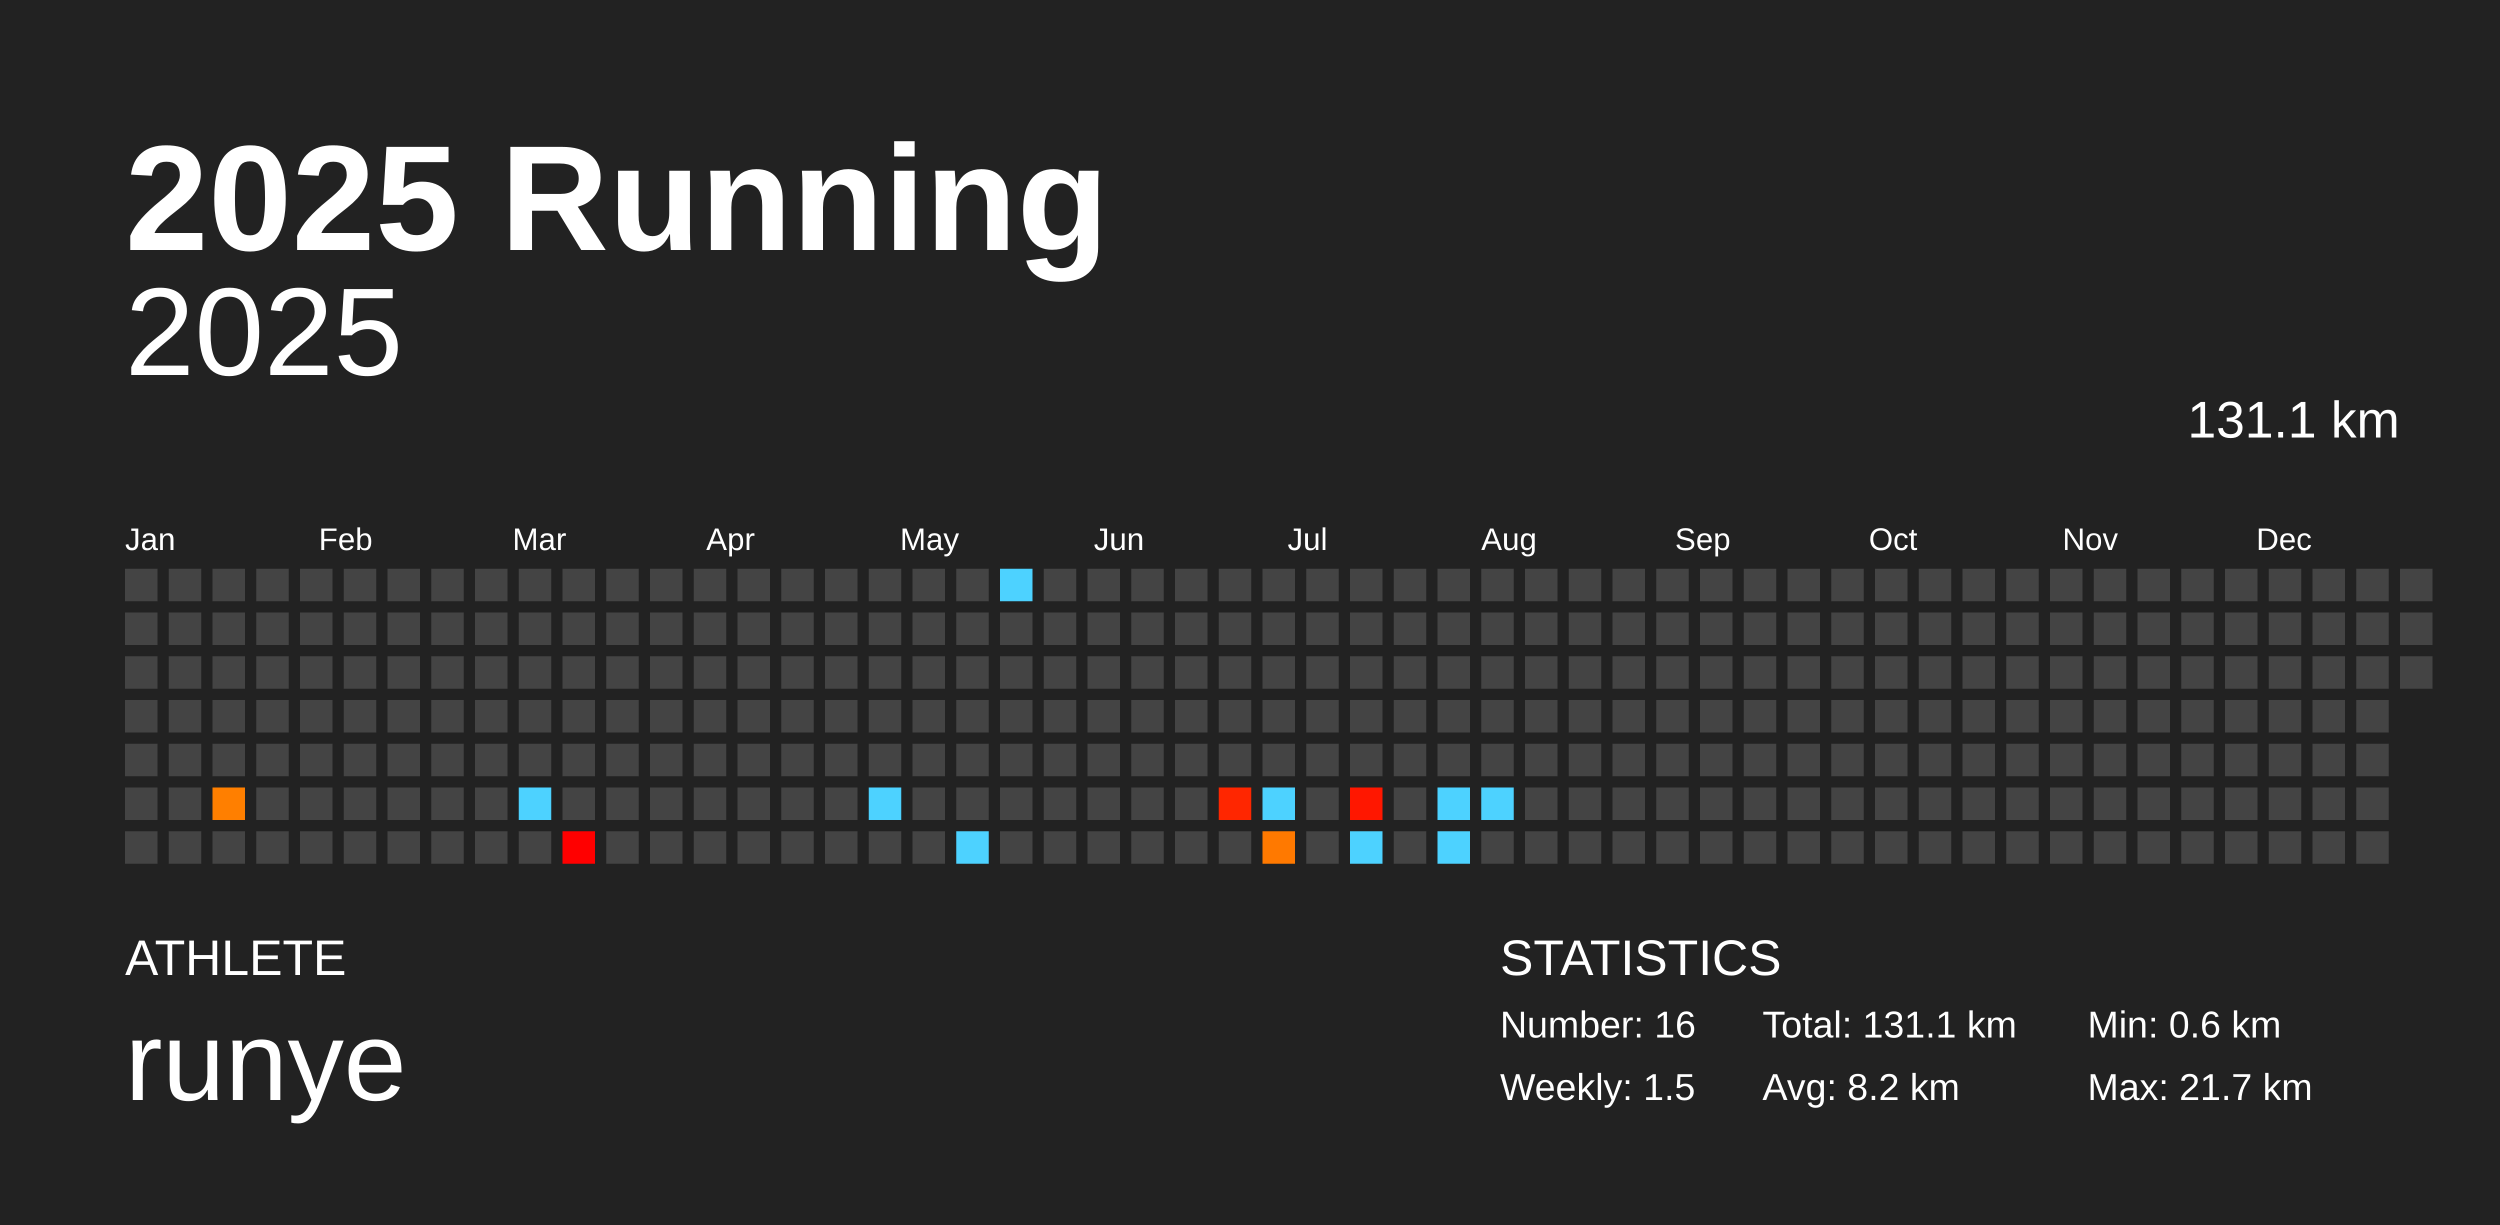
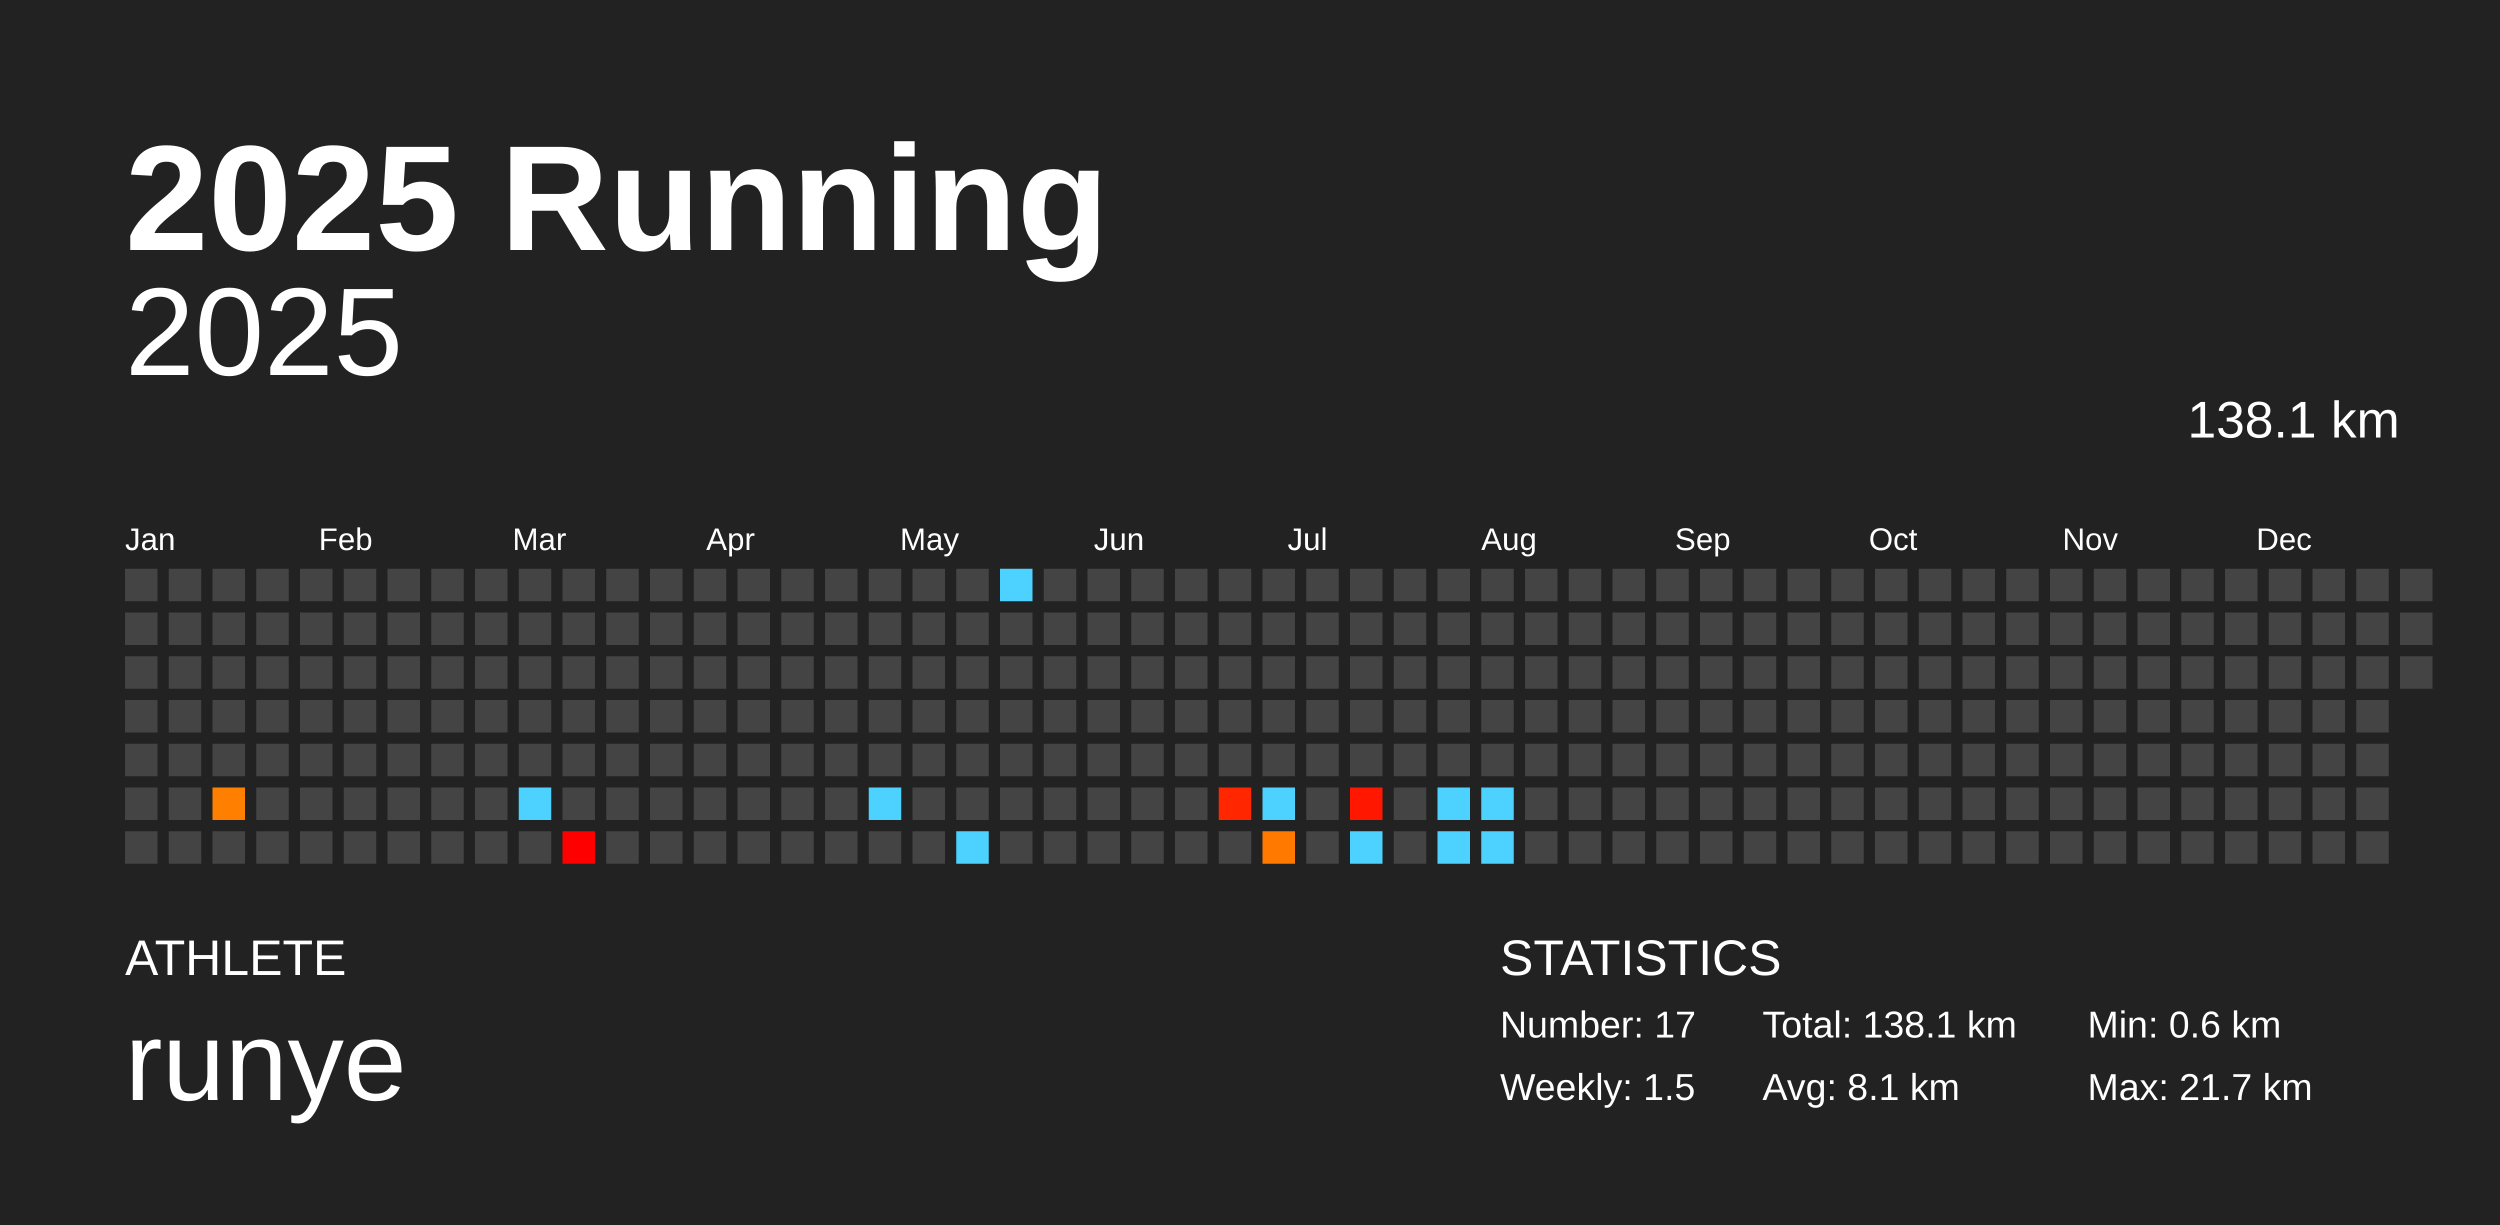
<svg xmlns="http://www.w3.org/2000/svg" baseProfile="full" height="98mm" version="1.1" viewBox="0,0,200,98" width="200mm">
  <defs />
  <rect fill="#222222" height="98" width="200" x="0" y="0" />
  <text fill="#FFFFFF" style="font-size:12px; font-family:Arial; font-weight:bold;" x="10" y="20">2025 Running</text>
  <text fill="#FFFFFF" style="font-size:4px; font-family:Arial" x="10" y="78">ATHLETE</text>
  <text fill="#FFFFFF" style="font-size:9px; font-family:Arial" x="10" y="88">runye</text>
  <text fill="#FFFFFF" style="font-size:4px; font-family:Arial" x="120" y="78">STATISTICS</text>
-   <text fill="#FFFFFF" style="font-size:3px; font-family:Arial" x="120" y="83">Number: 16</text>
+   <text fill="#FFFFFF" style="font-size:3px; font-family:Arial" x="120" y="83">Number: 17</text>
  <text fill="#FFFFFF" style="font-size:3px; font-family:Arial" x="120" y="88">Weekly: 1.5</text>
-   <text fill="#FFFFFF" style="font-size:3px; font-family:Arial" x="141" y="83">Total: 131.1 km</text>
-   <text fill="#FFFFFF" style="font-size:3px; font-family:Arial" x="141" y="88">Avg: 8.2 km</text>
+   <text fill="#FFFFFF" style="font-size:3px; font-family:Arial" x="141" y="83">Total: 138.1 km</text>
+   <text fill="#FFFFFF" style="font-size:3px; font-family:Arial" x="141" y="88">Avg: 8.1 km</text>
  <text fill="#FFFFFF" style="font-size:3px; font-family:Arial" x="167" y="83">Min: 0.6 km</text>
  <text fill="#FFFFFF" style="font-size:3px; font-family:Arial" x="167" y="88">Max: 21.7 km</text>
  <text alignment-baseline="hanging" fill="#FFFFFF" style="font-size:10.0px; font-family:Arial;" x="10" y="30">2025</text>
-   <text alignment-baseline="hanging" fill="#FFFFFF" style="font-size:4.125px; font-family:Arial;" x="175" y="35">131.1 km</text>
+   <text alignment-baseline="hanging" fill="#FFFFFF" style="font-size:4.125px; font-family:Arial;" x="175" y="35">138.1 km</text>
  <text fill="#FFFFFF" style="font-size:2.5px; font-family:Arial" x="10.0" y="44">Jan</text>
  <text fill="#FFFFFF" style="font-size:2.5px; font-family:Arial" x="25.5" y="44">Feb</text>
  <text fill="#FFFFFF" style="font-size:2.5px; font-family:Arial" x="41.0" y="44">Mar</text>
  <text fill="#FFFFFF" style="font-size:2.5px; font-family:Arial" x="56.5" y="44">Apr</text>
  <text fill="#FFFFFF" style="font-size:2.5px; font-family:Arial" x="72.0" y="44">May</text>
  <text fill="#FFFFFF" style="font-size:2.5px; font-family:Arial" x="87.5" y="44">Jun</text>
  <text fill="#FFFFFF" style="font-size:2.5px; font-family:Arial" x="103.0" y="44">Jul</text>
  <text fill="#FFFFFF" style="font-size:2.5px; font-family:Arial" x="118.5" y="44">Aug</text>
  <text fill="#FFFFFF" style="font-size:2.5px; font-family:Arial" x="134.0" y="44">Sep</text>
  <text fill="#FFFFFF" style="font-size:2.5px; font-family:Arial" x="149.5" y="44">Oct</text>
  <text fill="#FFFFFF" style="font-size:2.5px; font-family:Arial" x="165.0" y="44">Nov</text>
  <text fill="#FFFFFF" style="font-size:2.5px; font-family:Arial" x="180.5" y="44">Dec</text>
  <rect fill="#444444" height="2.6" width="2.6" x="10.0" y="45.5" />
  <rect fill="#444444" height="2.6" width="2.6" x="10.0" y="49.0" />
  <rect fill="#444444" height="2.6" width="2.6" x="10.0" y="52.5" />
  <rect fill="#444444" height="2.6" width="2.6" x="10.0" y="56.0" />
  <rect fill="#444444" height="2.6" width="2.6" x="10.0" y="59.5" />
  <rect fill="#444444" height="2.6" width="2.6" x="10.0" y="63.0" />
  <rect fill="#444444" height="2.6" width="2.6" x="10.0" y="66.5" />
  <rect fill="#444444" height="2.6" width="2.6" x="13.5" y="45.5" />
  <rect fill="#444444" height="2.6" width="2.6" x="13.5" y="49.0" />
  <rect fill="#444444" height="2.6" width="2.6" x="13.5" y="52.5" />
  <rect fill="#444444" height="2.6" width="2.6" x="13.5" y="56.0" />
  <rect fill="#444444" height="2.6" width="2.6" x="13.5" y="59.5" />
  <rect fill="#444444" height="2.6" width="2.6" x="13.5" y="63.0" />
  <rect fill="#444444" height="2.6" width="2.6" x="13.5" y="66.5" />
  <rect fill="#444444" height="2.6" width="2.6" x="17.0" y="45.5" />
  <rect fill="#444444" height="2.6" width="2.6" x="17.0" y="49.0" />
  <rect fill="#444444" height="2.6" width="2.6" x="17.0" y="52.5" />
  <rect fill="#444444" height="2.6" width="2.6" x="17.0" y="56.0" />
  <rect fill="#444444" height="2.6" width="2.6" x="17.0" y="59.5" />
  <rect fill="#ff7f00" height="2.6" width="2.6" x="17.0" y="63.0" />
  <rect fill="#444444" height="2.6" width="2.6" x="17.0" y="66.5" />
  <rect fill="#444444" height="2.6" width="2.6" x="20.5" y="45.5" />
  <rect fill="#444444" height="2.6" width="2.6" x="20.5" y="49.0" />
  <rect fill="#444444" height="2.6" width="2.6" x="20.5" y="52.5" />
  <rect fill="#444444" height="2.6" width="2.6" x="20.5" y="56.0" />
  <rect fill="#444444" height="2.6" width="2.6" x="20.5" y="59.5" />
  <rect fill="#444444" height="2.6" width="2.6" x="20.5" y="63.0" />
  <rect fill="#444444" height="2.6" width="2.6" x="20.5" y="66.5" />
  <rect fill="#444444" height="2.6" width="2.6" x="24.0" y="45.5" />
  <rect fill="#444444" height="2.6" width="2.6" x="24.0" y="49.0" />
  <rect fill="#444444" height="2.6" width="2.6" x="24.0" y="52.5" />
  <rect fill="#444444" height="2.6" width="2.6" x="24.0" y="56.0" />
  <rect fill="#444444" height="2.6" width="2.6" x="24.0" y="59.5" />
  <rect fill="#444444" height="2.6" width="2.6" x="24.0" y="63.0" />
  <rect fill="#444444" height="2.6" width="2.6" x="24.0" y="66.5" />
  <rect fill="#444444" height="2.6" width="2.6" x="27.5" y="45.5" />
  <rect fill="#444444" height="2.6" width="2.6" x="27.5" y="49.0" />
  <rect fill="#444444" height="2.6" width="2.6" x="27.5" y="52.5" />
  <rect fill="#444444" height="2.6" width="2.6" x="27.5" y="56.0" />
  <rect fill="#444444" height="2.6" width="2.6" x="27.5" y="59.5" />
  <rect fill="#444444" height="2.6" width="2.6" x="27.5" y="63.0" />
  <rect fill="#444444" height="2.6" width="2.6" x="27.5" y="66.5" />
  <rect fill="#444444" height="2.6" width="2.6" x="31.0" y="45.5" />
  <rect fill="#444444" height="2.6" width="2.6" x="31.0" y="49.0" />
  <rect fill="#444444" height="2.6" width="2.6" x="31.0" y="52.5" />
  <rect fill="#444444" height="2.6" width="2.6" x="31.0" y="56.0" />
  <rect fill="#444444" height="2.6" width="2.6" x="31.0" y="59.5" />
  <rect fill="#444444" height="2.6" width="2.6" x="31.0" y="63.0" />
  <rect fill="#444444" height="2.6" width="2.6" x="31.0" y="66.5" />
  <rect fill="#444444" height="2.6" width="2.6" x="34.5" y="45.5" />
  <rect fill="#444444" height="2.6" width="2.6" x="34.5" y="49.0" />
  <rect fill="#444444" height="2.6" width="2.6" x="34.5" y="52.5" />
  <rect fill="#444444" height="2.6" width="2.6" x="34.5" y="56.0" />
  <rect fill="#444444" height="2.6" width="2.6" x="34.5" y="59.5" />
  <rect fill="#444444" height="2.6" width="2.6" x="34.5" y="63.0" />
  <rect fill="#444444" height="2.6" width="2.6" x="34.5" y="66.5" />
  <rect fill="#444444" height="2.6" width="2.6" x="38.0" y="45.5" />
  <rect fill="#444444" height="2.6" width="2.6" x="38.0" y="49.0" />
  <rect fill="#444444" height="2.6" width="2.6" x="38.0" y="52.5" />
  <rect fill="#444444" height="2.6" width="2.6" x="38.0" y="56.0" />
  <rect fill="#444444" height="2.6" width="2.6" x="38.0" y="59.5" />
  <rect fill="#444444" height="2.6" width="2.6" x="38.0" y="63.0" />
  <rect fill="#444444" height="2.6" width="2.6" x="38.0" y="66.5" />
  <rect fill="#444444" height="2.6" width="2.6" x="41.5" y="45.5" />
  <rect fill="#444444" height="2.6" width="2.6" x="41.5" y="49.0" />
  <rect fill="#444444" height="2.6" width="2.6" x="41.5" y="52.5" />
  <rect fill="#444444" height="2.6" width="2.6" x="41.5" y="56.0" />
  <rect fill="#444444" height="2.6" width="2.6" x="41.5" y="59.5" />
  <rect fill="#4dd2ff" height="2.6" width="2.6" x="41.5" y="63.0" />
  <rect fill="#444444" height="2.6" width="2.6" x="41.5" y="66.5" />
  <rect fill="#444444" height="2.6" width="2.6" x="45.0" y="45.5" />
  <rect fill="#444444" height="2.6" width="2.6" x="45.0" y="49.0" />
  <rect fill="#444444" height="2.6" width="2.6" x="45.0" y="52.5" />
  <rect fill="#444444" height="2.6" width="2.6" x="45.0" y="56.0" />
  <rect fill="#444444" height="2.6" width="2.6" x="45.0" y="59.5" />
  <rect fill="#444444" height="2.6" width="2.6" x="45.0" y="63.0" />
  <rect fill="red" height="2.6" width="2.6" x="45.0" y="66.5" />
  <rect fill="#444444" height="2.6" width="2.6" x="48.5" y="45.5" />
  <rect fill="#444444" height="2.6" width="2.6" x="48.5" y="49.0" />
  <rect fill="#444444" height="2.6" width="2.6" x="48.5" y="52.5" />
  <rect fill="#444444" height="2.6" width="2.6" x="48.5" y="56.0" />
  <rect fill="#444444" height="2.6" width="2.6" x="48.5" y="59.5" />
  <rect fill="#444444" height="2.6" width="2.6" x="48.5" y="63.0" />
  <rect fill="#444444" height="2.6" width="2.6" x="48.5" y="66.5" />
  <rect fill="#444444" height="2.6" width="2.6" x="52.0" y="45.5" />
  <rect fill="#444444" height="2.6" width="2.6" x="52.0" y="49.0" />
  <rect fill="#444444" height="2.6" width="2.6" x="52.0" y="52.5" />
  <rect fill="#444444" height="2.6" width="2.6" x="52.0" y="56.0" />
  <rect fill="#444444" height="2.6" width="2.6" x="52.0" y="59.5" />
  <rect fill="#444444" height="2.6" width="2.6" x="52.0" y="63.0" />
  <rect fill="#444444" height="2.6" width="2.6" x="52.0" y="66.5" />
  <rect fill="#444444" height="2.6" width="2.6" x="55.5" y="45.5" />
  <rect fill="#444444" height="2.6" width="2.6" x="55.5" y="49.0" />
  <rect fill="#444444" height="2.6" width="2.6" x="55.5" y="52.5" />
  <rect fill="#444444" height="2.6" width="2.6" x="55.5" y="56.0" />
  <rect fill="#444444" height="2.6" width="2.6" x="55.5" y="59.5" />
  <rect fill="#444444" height="2.6" width="2.6" x="55.5" y="63.0" />
  <rect fill="#444444" height="2.6" width="2.6" x="55.5" y="66.5" />
  <rect fill="#444444" height="2.6" width="2.6" x="59.0" y="45.5" />
  <rect fill="#444444" height="2.6" width="2.6" x="59.0" y="49.0" />
  <rect fill="#444444" height="2.6" width="2.6" x="59.0" y="52.5" />
  <rect fill="#444444" height="2.6" width="2.6" x="59.0" y="56.0" />
  <rect fill="#444444" height="2.6" width="2.6" x="59.0" y="59.5" />
  <rect fill="#444444" height="2.6" width="2.6" x="59.0" y="63.0" />
  <rect fill="#444444" height="2.6" width="2.6" x="59.0" y="66.5" />
  <rect fill="#444444" height="2.6" width="2.6" x="62.5" y="45.5" />
  <rect fill="#444444" height="2.6" width="2.6" x="62.5" y="49.0" />
  <rect fill="#444444" height="2.6" width="2.6" x="62.5" y="52.5" />
  <rect fill="#444444" height="2.6" width="2.6" x="62.5" y="56.0" />
  <rect fill="#444444" height="2.6" width="2.6" x="62.5" y="59.5" />
  <rect fill="#444444" height="2.6" width="2.6" x="62.5" y="63.0" />
  <rect fill="#444444" height="2.6" width="2.6" x="62.5" y="66.5" />
  <rect fill="#444444" height="2.6" width="2.6" x="66.0" y="45.5" />
  <rect fill="#444444" height="2.6" width="2.6" x="66.0" y="49.0" />
  <rect fill="#444444" height="2.6" width="2.6" x="66.0" y="52.5" />
  <rect fill="#444444" height="2.6" width="2.6" x="66.0" y="56.0" />
  <rect fill="#444444" height="2.6" width="2.6" x="66.0" y="59.5" />
  <rect fill="#444444" height="2.6" width="2.6" x="66.0" y="63.0" />
  <rect fill="#444444" height="2.6" width="2.6" x="66.0" y="66.5" />
  <rect fill="#444444" height="2.6" width="2.6" x="69.5" y="45.5" />
  <rect fill="#444444" height="2.6" width="2.6" x="69.5" y="49.0" />
  <rect fill="#444444" height="2.6" width="2.6" x="69.5" y="52.5" />
  <rect fill="#444444" height="2.6" width="2.6" x="69.5" y="56.0" />
  <rect fill="#444444" height="2.6" width="2.6" x="69.5" y="59.5" />
  <rect fill="#4dd2ff" height="2.6" width="2.6" x="69.5" y="63.0" />
  <rect fill="#444444" height="2.6" width="2.6" x="69.5" y="66.5" />
  <rect fill="#444444" height="2.6" width="2.6" x="73.0" y="45.5" />
  <rect fill="#444444" height="2.6" width="2.6" x="73.0" y="49.0" />
  <rect fill="#444444" height="2.6" width="2.6" x="73.0" y="52.5" />
  <rect fill="#444444" height="2.6" width="2.6" x="73.0" y="56.0" />
  <rect fill="#444444" height="2.6" width="2.6" x="73.0" y="59.5" />
  <rect fill="#444444" height="2.6" width="2.6" x="73.0" y="63.0" />
  <rect fill="#444444" height="2.6" width="2.6" x="73.0" y="66.5" />
  <rect fill="#444444" height="2.6" width="2.6" x="76.5" y="45.5" />
  <rect fill="#444444" height="2.6" width="2.6" x="76.5" y="49.0" />
  <rect fill="#444444" height="2.6" width="2.6" x="76.5" y="52.5" />
  <rect fill="#444444" height="2.6" width="2.6" x="76.5" y="56.0" />
  <rect fill="#444444" height="2.6" width="2.6" x="76.5" y="59.5" />
  <rect fill="#444444" height="2.6" width="2.6" x="76.5" y="63.0" />
  <rect fill="#4dd2ff" height="2.6" width="2.6" x="76.5" y="66.5" />
  <rect fill="#4dd2ff" height="2.6" width="2.6" x="80.0" y="45.5" />
  <rect fill="#444444" height="2.6" width="2.6" x="80.0" y="49.0" />
  <rect fill="#444444" height="2.6" width="2.6" x="80.0" y="52.5" />
  <rect fill="#444444" height="2.6" width="2.6" x="80.0" y="56.0" />
  <rect fill="#444444" height="2.6" width="2.6" x="80.0" y="59.5" />
  <rect fill="#444444" height="2.6" width="2.6" x="80.0" y="63.0" />
  <rect fill="#444444" height="2.6" width="2.6" x="80.0" y="66.5" />
  <rect fill="#444444" height="2.6" width="2.6" x="83.5" y="45.5" />
  <rect fill="#444444" height="2.6" width="2.6" x="83.5" y="49.0" />
  <rect fill="#444444" height="2.6" width="2.6" x="83.5" y="52.5" />
  <rect fill="#444444" height="2.6" width="2.6" x="83.5" y="56.0" />
  <rect fill="#444444" height="2.6" width="2.6" x="83.5" y="59.5" />
  <rect fill="#444444" height="2.6" width="2.6" x="83.5" y="63.0" />
  <rect fill="#444444" height="2.6" width="2.6" x="83.5" y="66.5" />
  <rect fill="#444444" height="2.6" width="2.6" x="87.0" y="45.5" />
  <rect fill="#444444" height="2.6" width="2.6" x="87.0" y="49.0" />
  <rect fill="#444444" height="2.6" width="2.6" x="87.0" y="52.5" />
  <rect fill="#444444" height="2.6" width="2.6" x="87.0" y="56.0" />
  <rect fill="#444444" height="2.6" width="2.6" x="87.0" y="59.5" />
  <rect fill="#444444" height="2.6" width="2.6" x="87.0" y="63.0" />
  <rect fill="#444444" height="2.6" width="2.6" x="87.0" y="66.5" />
  <rect fill="#444444" height="2.6" width="2.6" x="90.5" y="45.5" />
  <rect fill="#444444" height="2.6" width="2.6" x="90.5" y="49.0" />
  <rect fill="#444444" height="2.6" width="2.6" x="90.5" y="52.5" />
  <rect fill="#444444" height="2.6" width="2.6" x="90.5" y="56.0" />
  <rect fill="#444444" height="2.6" width="2.6" x="90.5" y="59.5" />
  <rect fill="#444444" height="2.6" width="2.6" x="90.5" y="63.0" />
  <rect fill="#444444" height="2.6" width="2.6" x="90.5" y="66.5" />
  <rect fill="#444444" height="2.6" width="2.6" x="94.0" y="45.5" />
  <rect fill="#444444" height="2.6" width="2.6" x="94.0" y="49.0" />
  <rect fill="#444444" height="2.6" width="2.6" x="94.0" y="52.5" />
  <rect fill="#444444" height="2.6" width="2.6" x="94.0" y="56.0" />
  <rect fill="#444444" height="2.6" width="2.6" x="94.0" y="59.5" />
  <rect fill="#444444" height="2.6" width="2.6" x="94.0" y="63.0" />
  <rect fill="#444444" height="2.6" width="2.6" x="94.0" y="66.5" />
  <rect fill="#444444" height="2.6" width="2.6" x="97.5" y="45.5" />
  <rect fill="#444444" height="2.6" width="2.6" x="97.5" y="49.0" />
  <rect fill="#444444" height="2.6" width="2.6" x="97.5" y="52.5" />
  <rect fill="#444444" height="2.6" width="2.6" x="97.5" y="56.0" />
  <rect fill="#444444" height="2.6" width="2.6" x="97.5" y="59.5" />
  <rect fill="#ff2600" height="2.6" width="2.6" x="97.5" y="63.0" />
  <rect fill="#444444" height="2.6" width="2.6" x="97.5" y="66.5" />
  <rect fill="#444444" height="2.6" width="2.6" x="101.0" y="45.5" />
  <rect fill="#444444" height="2.6" width="2.6" x="101.0" y="49.0" />
  <rect fill="#444444" height="2.6" width="2.6" x="101.0" y="52.5" />
  <rect fill="#444444" height="2.6" width="2.6" x="101.0" y="56.0" />
  <rect fill="#444444" height="2.6" width="2.6" x="101.0" y="59.5" />
  <rect fill="#4dd2ff" height="2.6" width="2.6" x="101.0" y="63.0" />
  <rect fill="#ff7900" height="2.6" width="2.6" x="101.0" y="66.5" />
  <rect fill="#444444" height="2.6" width="2.6" x="104.5" y="45.5" />
  <rect fill="#444444" height="2.6" width="2.6" x="104.5" y="49.0" />
  <rect fill="#444444" height="2.6" width="2.6" x="104.5" y="52.5" />
  <rect fill="#444444" height="2.6" width="2.6" x="104.5" y="56.0" />
  <rect fill="#444444" height="2.6" width="2.6" x="104.5" y="59.5" />
  <rect fill="#444444" height="2.6" width="2.6" x="104.5" y="63.0" />
  <rect fill="#444444" height="2.6" width="2.6" x="104.5" y="66.5" />
  <rect fill="#444444" height="2.6" width="2.6" x="108.0" y="45.5" />
  <rect fill="#444444" height="2.6" width="2.6" x="108.0" y="49.0" />
  <rect fill="#444444" height="2.6" width="2.6" x="108.0" y="52.5" />
  <rect fill="#444444" height="2.6" width="2.6" x="108.0" y="56.0" />
  <rect fill="#444444" height="2.6" width="2.6" x="108.0" y="59.5" />
  <rect fill="#ff1700" height="2.6" width="2.6" x="108.0" y="63.0" />
  <rect fill="#4dd2ff" height="2.6" width="2.6" x="108.0" y="66.5" />
  <rect fill="#444444" height="2.6" width="2.6" x="111.5" y="45.5" />
  <rect fill="#444444" height="2.6" width="2.6" x="111.5" y="49.0" />
  <rect fill="#444444" height="2.6" width="2.6" x="111.5" y="52.5" />
  <rect fill="#444444" height="2.6" width="2.6" x="111.5" y="56.0" />
  <rect fill="#444444" height="2.6" width="2.6" x="111.5" y="59.5" />
  <rect fill="#444444" height="2.6" width="2.6" x="111.5" y="63.0" />
  <rect fill="#444444" height="2.6" width="2.6" x="111.5" y="66.5" />
  <rect fill="#444444" height="2.6" width="2.6" x="115.0" y="45.5" />
  <rect fill="#444444" height="2.6" width="2.6" x="115.0" y="49.0" />
  <rect fill="#444444" height="2.6" width="2.6" x="115.0" y="52.5" />
  <rect fill="#444444" height="2.6" width="2.6" x="115.0" y="56.0" />
  <rect fill="#444444" height="2.6" width="2.6" x="115.0" y="59.5" />
  <rect fill="#4dd2ff" height="2.6" width="2.6" x="115.0" y="63.0" />
  <rect fill="#4dd2ff" height="2.6" width="2.6" x="115.0" y="66.5" />
  <rect fill="#444444" height="2.6" width="2.6" x="118.5" y="45.5" />
  <rect fill="#444444" height="2.6" width="2.6" x="118.5" y="49.0" />
  <rect fill="#444444" height="2.6" width="2.6" x="118.5" y="52.5" />
  <rect fill="#444444" height="2.6" width="2.6" x="118.5" y="56.0" />
  <rect fill="#444444" height="2.6" width="2.6" x="118.5" y="59.5" />
  <rect fill="#4dd2ff" height="2.6" width="2.6" x="118.5" y="63.0" />
-   <rect fill="#444444" height="2.6" width="2.6" x="118.5" y="66.5" />
+   <rect fill="#4dd2ff" height="2.6" width="2.6" x="118.5" y="66.5" />
  <rect fill="#444444" height="2.6" width="2.6" x="122.0" y="45.5" />
  <rect fill="#444444" height="2.6" width="2.6" x="122.0" y="49.0" />
  <rect fill="#444444" height="2.6" width="2.6" x="122.0" y="52.5" />
  <rect fill="#444444" height="2.6" width="2.6" x="122.0" y="56.0" />
  <rect fill="#444444" height="2.6" width="2.6" x="122.0" y="59.5" />
  <rect fill="#444444" height="2.6" width="2.6" x="122.0" y="63.0" />
  <rect fill="#444444" height="2.6" width="2.6" x="122.0" y="66.5" />
  <rect fill="#444444" height="2.6" width="2.6" x="125.5" y="45.5" />
  <rect fill="#444444" height="2.6" width="2.6" x="125.5" y="49.0" />
  <rect fill="#444444" height="2.6" width="2.6" x="125.5" y="52.5" />
  <rect fill="#444444" height="2.6" width="2.6" x="125.5" y="56.0" />
  <rect fill="#444444" height="2.6" width="2.6" x="125.5" y="59.5" />
  <rect fill="#444444" height="2.6" width="2.6" x="125.5" y="63.0" />
  <rect fill="#444444" height="2.6" width="2.6" x="125.5" y="66.5" />
  <rect fill="#444444" height="2.6" width="2.6" x="129.0" y="45.5" />
  <rect fill="#444444" height="2.6" width="2.6" x="129.0" y="49.0" />
  <rect fill="#444444" height="2.6" width="2.6" x="129.0" y="52.5" />
  <rect fill="#444444" height="2.6" width="2.6" x="129.0" y="56.0" />
  <rect fill="#444444" height="2.6" width="2.6" x="129.0" y="59.5" />
  <rect fill="#444444" height="2.6" width="2.6" x="129.0" y="63.0" />
  <rect fill="#444444" height="2.6" width="2.6" x="129.0" y="66.5" />
  <rect fill="#444444" height="2.6" width="2.6" x="132.5" y="45.5" />
  <rect fill="#444444" height="2.6" width="2.6" x="132.5" y="49.0" />
  <rect fill="#444444" height="2.6" width="2.6" x="132.5" y="52.5" />
  <rect fill="#444444" height="2.6" width="2.6" x="132.5" y="56.0" />
  <rect fill="#444444" height="2.6" width="2.6" x="132.5" y="59.5" />
  <rect fill="#444444" height="2.6" width="2.6" x="132.5" y="63.0" />
  <rect fill="#444444" height="2.6" width="2.6" x="132.5" y="66.5" />
  <rect fill="#444444" height="2.6" width="2.6" x="136.0" y="45.5" />
  <rect fill="#444444" height="2.6" width="2.6" x="136.0" y="49.0" />
  <rect fill="#444444" height="2.6" width="2.6" x="136.0" y="52.5" />
  <rect fill="#444444" height="2.6" width="2.6" x="136.0" y="56.0" />
  <rect fill="#444444" height="2.6" width="2.6" x="136.0" y="59.5" />
  <rect fill="#444444" height="2.6" width="2.6" x="136.0" y="63.0" />
  <rect fill="#444444" height="2.6" width="2.6" x="136.0" y="66.5" />
  <rect fill="#444444" height="2.6" width="2.6" x="139.5" y="45.5" />
  <rect fill="#444444" height="2.6" width="2.6" x="139.5" y="49.0" />
  <rect fill="#444444" height="2.6" width="2.6" x="139.5" y="52.5" />
  <rect fill="#444444" height="2.6" width="2.6" x="139.5" y="56.0" />
  <rect fill="#444444" height="2.6" width="2.6" x="139.5" y="59.5" />
  <rect fill="#444444" height="2.6" width="2.6" x="139.5" y="63.0" />
  <rect fill="#444444" height="2.6" width="2.6" x="139.5" y="66.5" />
  <rect fill="#444444" height="2.6" width="2.6" x="143.0" y="45.5" />
  <rect fill="#444444" height="2.6" width="2.6" x="143.0" y="49.0" />
  <rect fill="#444444" height="2.6" width="2.6" x="143.0" y="52.5" />
  <rect fill="#444444" height="2.6" width="2.6" x="143.0" y="56.0" />
  <rect fill="#444444" height="2.6" width="2.6" x="143.0" y="59.5" />
  <rect fill="#444444" height="2.6" width="2.6" x="143.0" y="63.0" />
  <rect fill="#444444" height="2.6" width="2.6" x="143.0" y="66.5" />
  <rect fill="#444444" height="2.6" width="2.6" x="146.5" y="45.5" />
  <rect fill="#444444" height="2.6" width="2.6" x="146.5" y="49.0" />
  <rect fill="#444444" height="2.6" width="2.6" x="146.5" y="52.5" />
  <rect fill="#444444" height="2.6" width="2.6" x="146.5" y="56.0" />
  <rect fill="#444444" height="2.6" width="2.6" x="146.5" y="59.5" />
  <rect fill="#444444" height="2.6" width="2.6" x="146.5" y="63.0" />
  <rect fill="#444444" height="2.6" width="2.6" x="146.5" y="66.5" />
  <rect fill="#444444" height="2.6" width="2.6" x="150.0" y="45.5" />
  <rect fill="#444444" height="2.6" width="2.6" x="150.0" y="49.0" />
  <rect fill="#444444" height="2.6" width="2.6" x="150.0" y="52.5" />
  <rect fill="#444444" height="2.6" width="2.6" x="150.0" y="56.0" />
  <rect fill="#444444" height="2.6" width="2.6" x="150.0" y="59.5" />
  <rect fill="#444444" height="2.6" width="2.6" x="150.0" y="63.0" />
  <rect fill="#444444" height="2.6" width="2.6" x="150.0" y="66.5" />
  <rect fill="#444444" height="2.6" width="2.6" x="153.5" y="45.5" />
  <rect fill="#444444" height="2.6" width="2.6" x="153.5" y="49.0" />
  <rect fill="#444444" height="2.6" width="2.6" x="153.5" y="52.5" />
  <rect fill="#444444" height="2.6" width="2.6" x="153.5" y="56.0" />
  <rect fill="#444444" height="2.6" width="2.6" x="153.5" y="59.5" />
  <rect fill="#444444" height="2.6" width="2.6" x="153.5" y="63.0" />
  <rect fill="#444444" height="2.6" width="2.6" x="153.5" y="66.5" />
  <rect fill="#444444" height="2.6" width="2.6" x="157.0" y="45.5" />
  <rect fill="#444444" height="2.6" width="2.6" x="157.0" y="49.0" />
  <rect fill="#444444" height="2.6" width="2.6" x="157.0" y="52.5" />
  <rect fill="#444444" height="2.6" width="2.6" x="157.0" y="56.0" />
  <rect fill="#444444" height="2.6" width="2.6" x="157.0" y="59.5" />
  <rect fill="#444444" height="2.6" width="2.6" x="157.0" y="63.0" />
  <rect fill="#444444" height="2.6" width="2.6" x="157.0" y="66.5" />
  <rect fill="#444444" height="2.6" width="2.6" x="160.5" y="45.5" />
  <rect fill="#444444" height="2.6" width="2.6" x="160.5" y="49.0" />
  <rect fill="#444444" height="2.6" width="2.6" x="160.5" y="52.5" />
  <rect fill="#444444" height="2.6" width="2.6" x="160.5" y="56.0" />
  <rect fill="#444444" height="2.6" width="2.6" x="160.5" y="59.5" />
  <rect fill="#444444" height="2.6" width="2.6" x="160.5" y="63.0" />
  <rect fill="#444444" height="2.6" width="2.6" x="160.5" y="66.5" />
  <rect fill="#444444" height="2.6" width="2.6" x="164.0" y="45.5" />
  <rect fill="#444444" height="2.6" width="2.6" x="164.0" y="49.0" />
  <rect fill="#444444" height="2.6" width="2.6" x="164.0" y="52.5" />
  <rect fill="#444444" height="2.6" width="2.6" x="164.0" y="56.0" />
  <rect fill="#444444" height="2.6" width="2.6" x="164.0" y="59.5" />
  <rect fill="#444444" height="2.6" width="2.6" x="164.0" y="63.0" />
  <rect fill="#444444" height="2.6" width="2.6" x="164.0" y="66.5" />
  <rect fill="#444444" height="2.6" width="2.6" x="167.5" y="45.5" />
  <rect fill="#444444" height="2.6" width="2.6" x="167.5" y="49.0" />
  <rect fill="#444444" height="2.6" width="2.6" x="167.5" y="52.5" />
  <rect fill="#444444" height="2.6" width="2.6" x="167.5" y="56.0" />
  <rect fill="#444444" height="2.6" width="2.6" x="167.5" y="59.5" />
  <rect fill="#444444" height="2.6" width="2.6" x="167.5" y="63.0" />
  <rect fill="#444444" height="2.6" width="2.6" x="167.5" y="66.5" />
  <rect fill="#444444" height="2.6" width="2.6" x="171.0" y="45.5" />
  <rect fill="#444444" height="2.6" width="2.6" x="171.0" y="49.0" />
  <rect fill="#444444" height="2.6" width="2.6" x="171.0" y="52.5" />
  <rect fill="#444444" height="2.6" width="2.6" x="171.0" y="56.0" />
  <rect fill="#444444" height="2.6" width="2.6" x="171.0" y="59.5" />
  <rect fill="#444444" height="2.6" width="2.6" x="171.0" y="63.0" />
  <rect fill="#444444" height="2.6" width="2.6" x="171.0" y="66.5" />
  <rect fill="#444444" height="2.6" width="2.6" x="174.5" y="45.5" />
  <rect fill="#444444" height="2.6" width="2.6" x="174.5" y="49.0" />
  <rect fill="#444444" height="2.6" width="2.6" x="174.5" y="52.5" />
  <rect fill="#444444" height="2.6" width="2.6" x="174.5" y="56.0" />
  <rect fill="#444444" height="2.6" width="2.6" x="174.5" y="59.5" />
  <rect fill="#444444" height="2.6" width="2.6" x="174.5" y="63.0" />
  <rect fill="#444444" height="2.6" width="2.6" x="174.5" y="66.5" />
  <rect fill="#444444" height="2.6" width="2.6" x="178.0" y="45.5" />
  <rect fill="#444444" height="2.6" width="2.6" x="178.0" y="49.0" />
  <rect fill="#444444" height="2.6" width="2.6" x="178.0" y="52.5" />
  <rect fill="#444444" height="2.6" width="2.6" x="178.0" y="56.0" />
  <rect fill="#444444" height="2.6" width="2.6" x="178.0" y="59.5" />
  <rect fill="#444444" height="2.6" width="2.6" x="178.0" y="63.0" />
  <rect fill="#444444" height="2.6" width="2.6" x="178.0" y="66.5" />
  <rect fill="#444444" height="2.6" width="2.6" x="181.5" y="45.5" />
  <rect fill="#444444" height="2.6" width="2.6" x="181.5" y="49.0" />
  <rect fill="#444444" height="2.6" width="2.6" x="181.5" y="52.5" />
  <rect fill="#444444" height="2.6" width="2.6" x="181.5" y="56.0" />
  <rect fill="#444444" height="2.6" width="2.6" x="181.5" y="59.5" />
  <rect fill="#444444" height="2.6" width="2.6" x="181.5" y="63.0" />
  <rect fill="#444444" height="2.6" width="2.6" x="181.5" y="66.5" />
  <rect fill="#444444" height="2.6" width="2.6" x="185.0" y="45.5" />
  <rect fill="#444444" height="2.6" width="2.6" x="185.0" y="49.0" />
  <rect fill="#444444" height="2.6" width="2.6" x="185.0" y="52.5" />
  <rect fill="#444444" height="2.6" width="2.6" x="185.0" y="56.0" />
  <rect fill="#444444" height="2.6" width="2.6" x="185.0" y="59.5" />
  <rect fill="#444444" height="2.6" width="2.6" x="185.0" y="63.0" />
  <rect fill="#444444" height="2.6" width="2.6" x="185.0" y="66.5" />
  <rect fill="#444444" height="2.6" width="2.6" x="188.5" y="45.5" />
  <rect fill="#444444" height="2.6" width="2.6" x="188.5" y="49.0" />
  <rect fill="#444444" height="2.6" width="2.6" x="188.5" y="52.5" />
  <rect fill="#444444" height="2.6" width="2.6" x="188.5" y="56.0" />
  <rect fill="#444444" height="2.6" width="2.6" x="188.5" y="59.5" />
  <rect fill="#444444" height="2.6" width="2.6" x="188.5" y="63.0" />
  <rect fill="#444444" height="2.6" width="2.6" x="188.5" y="66.5" />
  <rect fill="#444444" height="2.6" width="2.6" x="192.0" y="45.5" />
  <rect fill="#444444" height="2.6" width="2.6" x="192.0" y="49.0" />
  <rect fill="#444444" height="2.6" width="2.6" x="192.0" y="52.5" />
</svg>
